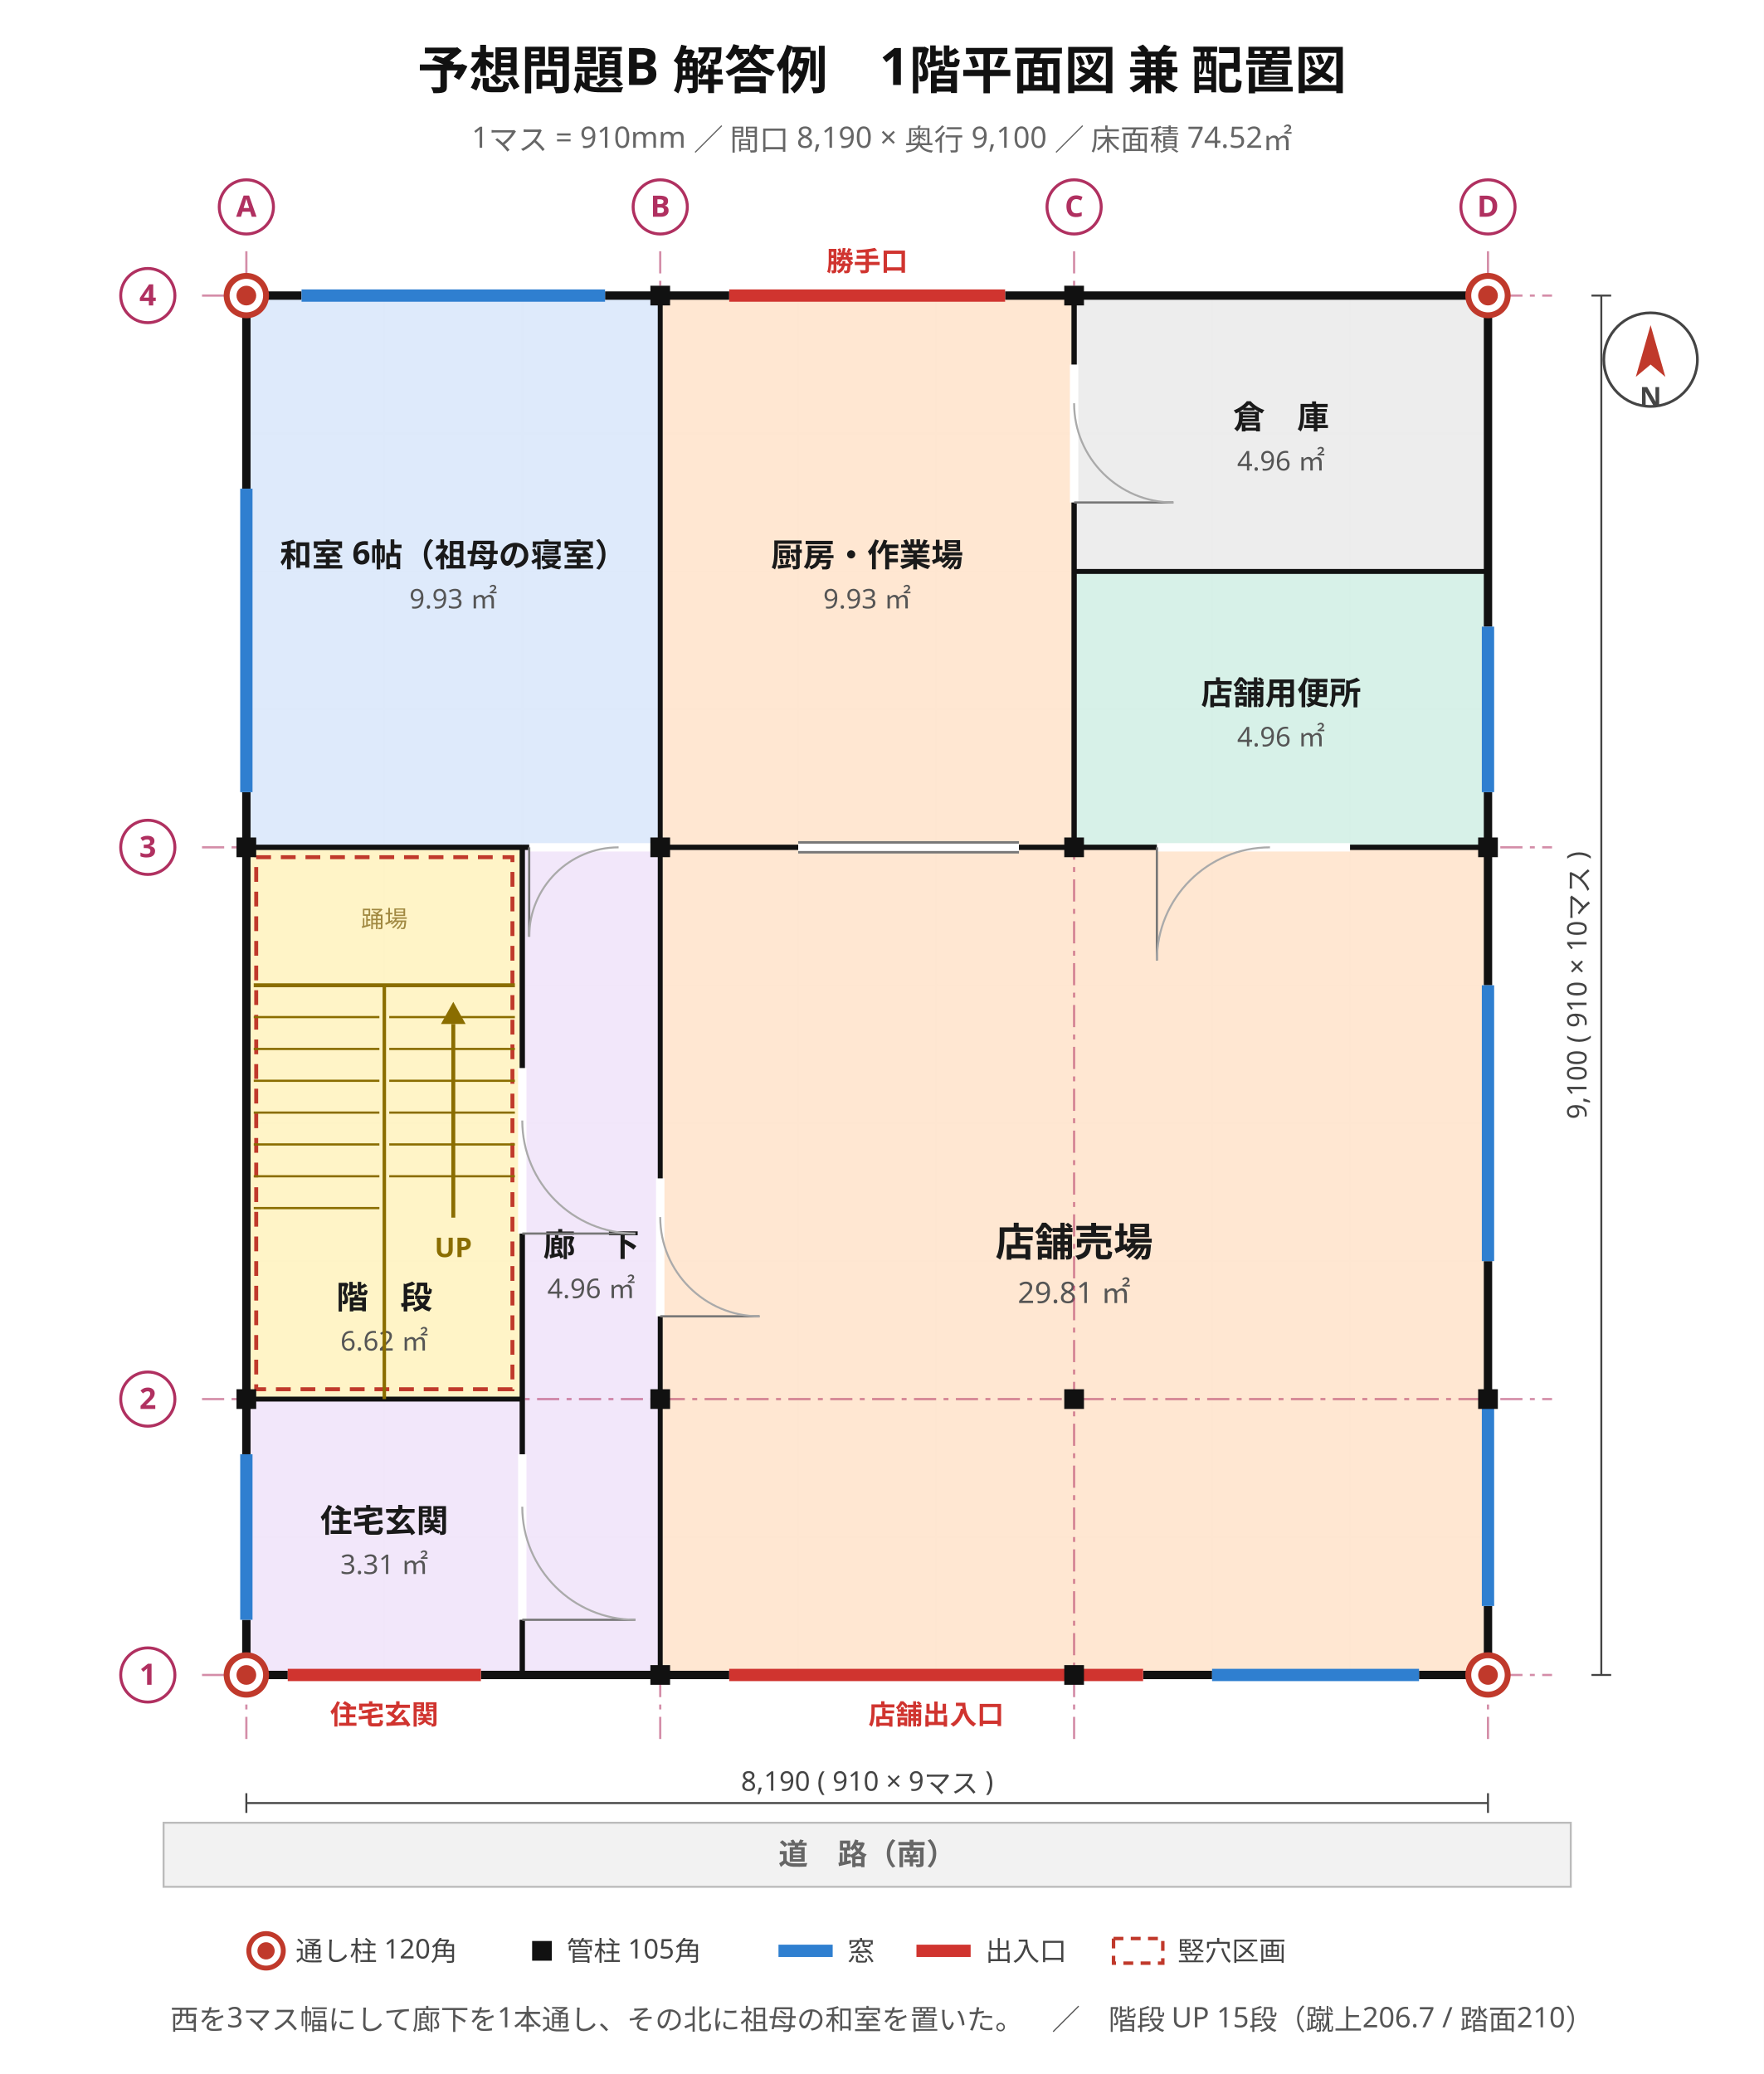
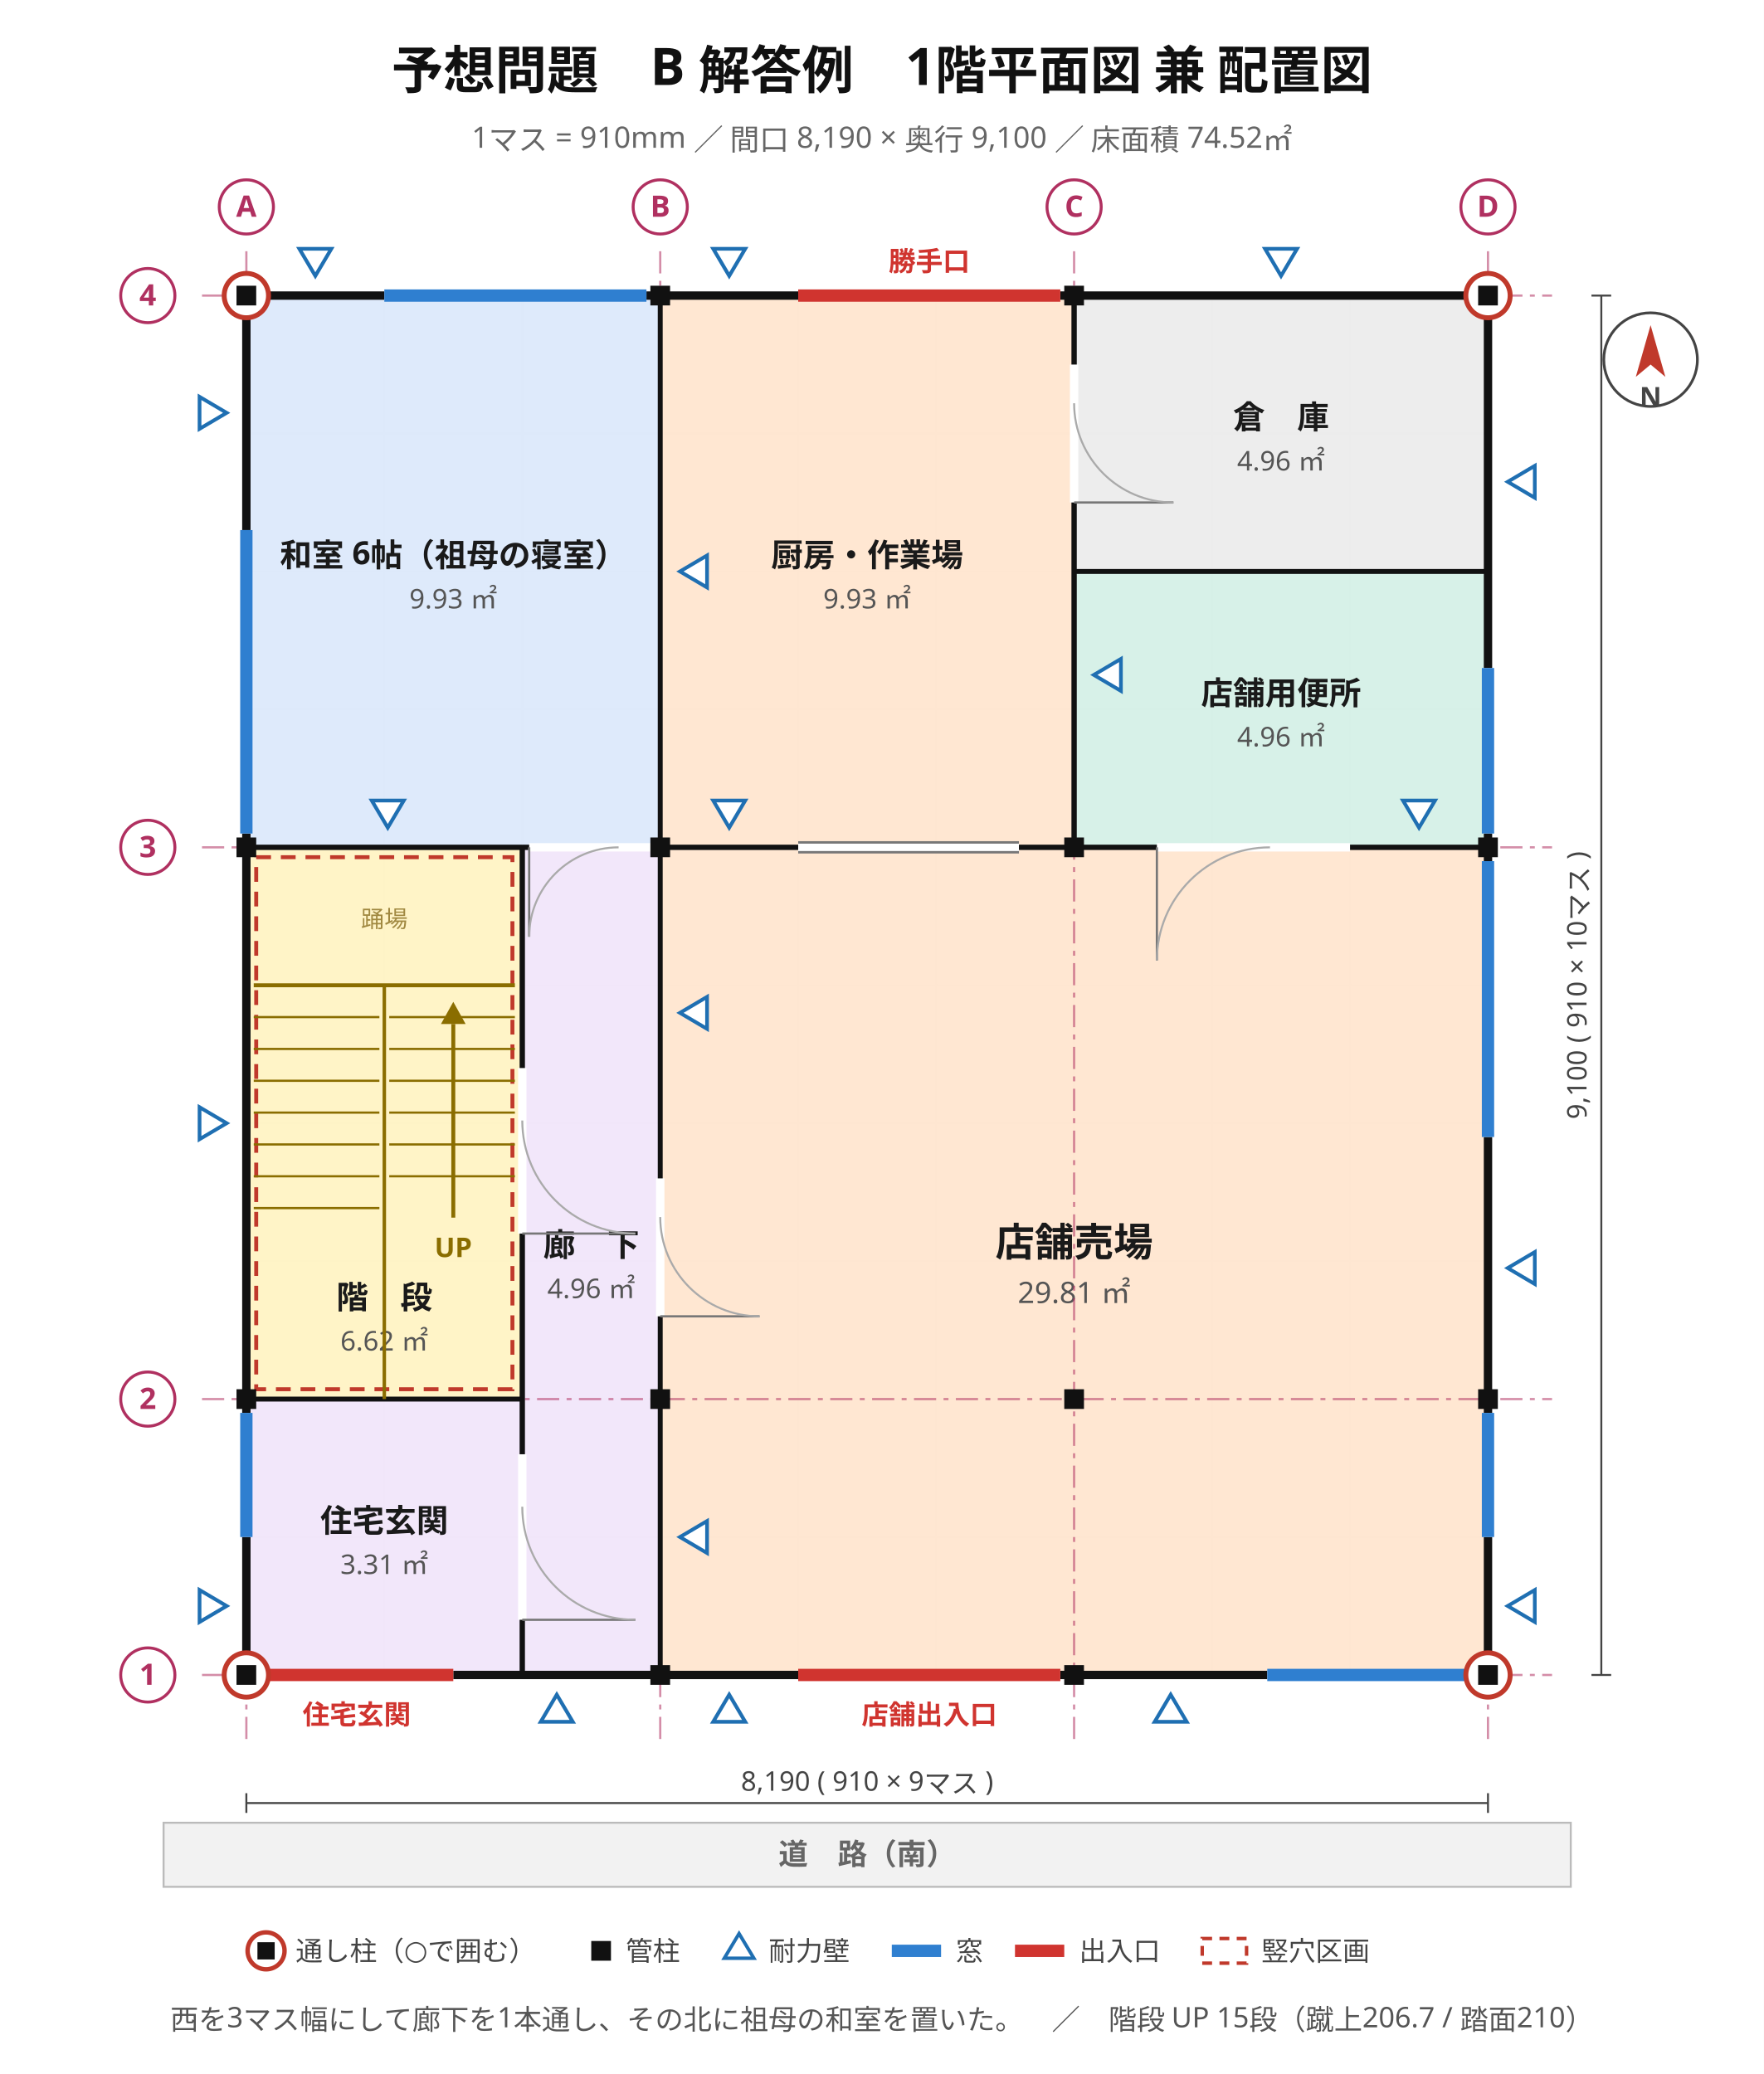
<svg xmlns="http://www.w3.org/2000/svg" viewBox="0 0 716 842" width="716" height="842" font-family="'Hiragino Sans','Hiragino Kaku Gothic ProN','Noto Sans JP','Yu Gothic',Meiryo,'IPAGothic',sans-serif">
  <rect width="716" height="842" fill="#ffffff" />
-   <text x="358" y="36" font-size="21" text-anchor="middle" fill="#111" font-weight="700" font-family="'Hiragino Sans','Hiragino Kaku Gothic ProN','Noto Sans JP','Yu Gothic',Meiryo,'IPAGothic',sans-serif">予想問題B 解答例　1階平面図 兼 配置図</text>
+   <text x="358" y="36" font-size="21" text-anchor="middle" fill="#111" font-weight="700" font-family="'Hiragino Sans','Hiragino Kaku Gothic ProN','Noto Sans JP','Yu Gothic',Meiryo,'IPAGothic',sans-serif">予想問題　B 解答例　1階平面図 兼 配置図</text>
  <text x="358" y="60" font-size="12" text-anchor="middle" fill="#666" font-weight="400" font-family="'Hiragino Sans','Hiragino Kaku Gothic ProN','Noto Sans JP','Yu Gothic',Meiryo,'IPAGothic',sans-serif">1マス = 910mm ／ 間口 8,190 × 奥行 9,100 ／ 床面積 74.52㎡</text>
  <line x1="100" y1="120" x2="100" y2="680" stroke="#e8e8e8" stroke-width="0.7" />
  <line x1="156" y1="120" x2="156" y2="680" stroke="#e8e8e8" stroke-width="0.7" />
  <line x1="212" y1="120" x2="212" y2="680" stroke="#e8e8e8" stroke-width="0.7" />
  <line x1="268" y1="120" x2="268" y2="680" stroke="#e8e8e8" stroke-width="0.7" />
  <line x1="324" y1="120" x2="324" y2="680" stroke="#e8e8e8" stroke-width="0.7" />
  <line x1="380" y1="120" x2="380" y2="680" stroke="#e8e8e8" stroke-width="0.7" />
  <line x1="436" y1="120" x2="436" y2="680" stroke="#e8e8e8" stroke-width="0.7" />
  <line x1="492" y1="120" x2="492" y2="680" stroke="#e8e8e8" stroke-width="0.7" />
  <line x1="548" y1="120" x2="548" y2="680" stroke="#e8e8e8" stroke-width="0.7" />
  <line x1="604" y1="120" x2="604" y2="680" stroke="#e8e8e8" stroke-width="0.7" />
  <line x1="100" y1="680" x2="604" y2="680" stroke="#e8e8e8" stroke-width="0.7" />
  <line x1="100" y1="624" x2="604" y2="624" stroke="#e8e8e8" stroke-width="0.7" />
  <line x1="100" y1="568" x2="604" y2="568" stroke="#e8e8e8" stroke-width="0.7" />
  <line x1="100" y1="512" x2="604" y2="512" stroke="#e8e8e8" stroke-width="0.7" />
  <line x1="100" y1="456" x2="604" y2="456" stroke="#e8e8e8" stroke-width="0.7" />
  <line x1="100" y1="400" x2="604" y2="400" stroke="#e8e8e8" stroke-width="0.7" />
  <line x1="100" y1="344" x2="604" y2="344" stroke="#e8e8e8" stroke-width="0.7" />
  <line x1="100" y1="288" x2="604" y2="288" stroke="#e8e8e8" stroke-width="0.7" />
  <line x1="100" y1="232" x2="604" y2="232" stroke="#e8e8e8" stroke-width="0.7" />
  <line x1="100" y1="176" x2="604" y2="176" stroke="#e8e8e8" stroke-width="0.7" />
  <line x1="100" y1="120" x2="604" y2="120" stroke="#e8e8e8" stroke-width="0.7" />
  <rect x="100" y="568" width="112" height="112" fill="#f1e6fa" stroke="#8b62b5" stroke-width="1.2" opacity="0.95" />
  <text x="156" y="622" font-size="13" text-anchor="middle" fill="#1a1a1a" font-weight="700" font-family="'Hiragino Sans','Hiragino Kaku Gothic ProN','Noto Sans JP','Yu Gothic',Meiryo,'IPAGothic',sans-serif">住宅玄関</text>
  <text x="156" y="639" font-size="11" text-anchor="middle" fill="#555" font-weight="400" font-family="'Hiragino Sans','Hiragino Kaku Gothic ProN','Noto Sans JP','Yu Gothic',Meiryo,'IPAGothic',sans-serif">3.31 ㎡</text>
  <rect x="100" y="344" width="112" height="224" fill="#fff3c4" stroke="#bb9508" stroke-width="1.2" opacity="0.95" />
  <text x="156" y="531.28" font-size="13" text-anchor="middle" fill="#1a1a1a" font-weight="700" font-family="'Hiragino Sans','Hiragino Kaku Gothic ProN','Noto Sans JP','Yu Gothic',Meiryo,'IPAGothic',sans-serif">階　段</text>
  <text x="156" y="548.28" font-size="11" text-anchor="middle" fill="#555" font-weight="400" font-family="'Hiragino Sans','Hiragino Kaku Gothic ProN','Noto Sans JP','Yu Gothic',Meiryo,'IPAGothic',sans-serif">6.62 ㎡</text>
  <rect x="212" y="344" width="56" height="336" fill="#f1e6fa" stroke="#8b62b5" stroke-width="1.2" opacity="0.95" />
  <text x="240" y="510" font-size="13" text-anchor="middle" fill="#1a1a1a" font-weight="700" font-family="'Hiragino Sans','Hiragino Kaku Gothic ProN','Noto Sans JP','Yu Gothic',Meiryo,'IPAGothic',sans-serif">廊　下</text>
  <text x="240" y="527" font-size="11" text-anchor="middle" fill="#555" font-weight="400" font-family="'Hiragino Sans','Hiragino Kaku Gothic ProN','Noto Sans JP','Yu Gothic',Meiryo,'IPAGothic',sans-serif">4.96 ㎡</text>
  <rect x="100" y="120" width="168" height="224" fill="#dce9fb" stroke="#4a76b8" stroke-width="1.2" opacity="0.95" />
  <text x="184" y="230" font-size="13" text-anchor="middle" fill="#1a1a1a" font-weight="700" font-family="'Hiragino Sans','Hiragino Kaku Gothic ProN','Noto Sans JP','Yu Gothic',Meiryo,'IPAGothic',sans-serif">和室 6帖（祖母の寝室）</text>
  <text x="184" y="247" font-size="11" text-anchor="middle" fill="#555" font-weight="400" font-family="'Hiragino Sans','Hiragino Kaku Gothic ProN','Noto Sans JP','Yu Gothic',Meiryo,'IPAGothic',sans-serif">9.93 ㎡</text>
  <rect x="268" y="344" width="336" height="336" fill="#ffe6d0" stroke="#c9762f" stroke-width="1.2" opacity="0.95" />
  <text x="436" y="510" font-size="16" text-anchor="middle" fill="#1a1a1a" font-weight="700" font-family="'Hiragino Sans','Hiragino Kaku Gothic ProN','Noto Sans JP','Yu Gothic',Meiryo,'IPAGothic',sans-serif">店舗売場</text>
  <text x="436" y="529" font-size="12" text-anchor="middle" fill="#555" font-weight="400" font-family="'Hiragino Sans','Hiragino Kaku Gothic ProN','Noto Sans JP','Yu Gothic',Meiryo,'IPAGothic',sans-serif">29.81 ㎡</text>
  <rect x="268" y="120" width="168" height="224" fill="#ffe6d0" stroke="#c9762f" stroke-width="1.2" opacity="0.95" />
  <text x="352" y="230" font-size="13" text-anchor="middle" fill="#1a1a1a" font-weight="700" font-family="'Hiragino Sans','Hiragino Kaku Gothic ProN','Noto Sans JP','Yu Gothic',Meiryo,'IPAGothic',sans-serif">厨房・作業場</text>
  <text x="352" y="247" font-size="11" text-anchor="middle" fill="#555" font-weight="400" font-family="'Hiragino Sans','Hiragino Kaku Gothic ProN','Noto Sans JP','Yu Gothic',Meiryo,'IPAGothic',sans-serif">9.93 ㎡</text>
  <rect x="436" y="232" width="168" height="112" fill="#d5f0e7" stroke="#2f9077" stroke-width="1.2" opacity="0.95" />
  <text x="520" y="286" font-size="13" text-anchor="middle" fill="#1a1a1a" font-weight="700" font-family="'Hiragino Sans','Hiragino Kaku Gothic ProN','Noto Sans JP','Yu Gothic',Meiryo,'IPAGothic',sans-serif">店舗用便所</text>
  <text x="520" y="303" font-size="11" text-anchor="middle" fill="#555" font-weight="400" font-family="'Hiragino Sans','Hiragino Kaku Gothic ProN','Noto Sans JP','Yu Gothic',Meiryo,'IPAGothic',sans-serif">4.96 ㎡</text>
  <rect x="436" y="120" width="168" height="112" fill="#ececec" stroke="#8a8a8a" stroke-width="1.2" opacity="0.95" />
  <text x="520" y="174" font-size="13" text-anchor="middle" fill="#1a1a1a" font-weight="700" font-family="'Hiragino Sans','Hiragino Kaku Gothic ProN','Noto Sans JP','Yu Gothic',Meiryo,'IPAGothic',sans-serif">倉　庫</text>
  <text x="520" y="191" font-size="11" text-anchor="middle" fill="#555" font-weight="400" font-family="'Hiragino Sans','Hiragino Kaku Gothic ProN','Noto Sans JP','Yu Gothic',Meiryo,'IPAGothic',sans-serif">4.96 ㎡</text>
  <line x1="100" y1="102" x2="100" y2="706" stroke="#b03060" stroke-width="0.9" stroke-dasharray="9 3 2 3" opacity="0.55" />
  <line x1="268" y1="102" x2="268" y2="706" stroke="#b03060" stroke-width="0.9" stroke-dasharray="9 3 2 3" opacity="0.55" />
  <line x1="436" y1="102" x2="436" y2="706" stroke="#b03060" stroke-width="0.9" stroke-dasharray="9 3 2 3" opacity="0.55" />
  <line x1="604" y1="102" x2="604" y2="706" stroke="#b03060" stroke-width="0.9" stroke-dasharray="9 3 2 3" opacity="0.55" />
  <line x1="82" y1="680" x2="630" y2="680" stroke="#b03060" stroke-width="0.9" stroke-dasharray="9 3 2 3" opacity="0.55" />
  <line x1="82" y1="568" x2="630" y2="568" stroke="#b03060" stroke-width="0.9" stroke-dasharray="9 3 2 3" opacity="0.55" />
  <line x1="82" y1="344" x2="630" y2="344" stroke="#b03060" stroke-width="0.9" stroke-dasharray="9 3 2 3" opacity="0.55" />
  <line x1="82" y1="120" x2="630" y2="120" stroke="#b03060" stroke-width="0.9" stroke-dasharray="9 3 2 3" opacity="0.55" />
  <rect x="100" y="120" width="504" height="560" stroke="#111" stroke-width="3.4" fill="none" />
-   <line x1="296" y1="680" x2="464" y2="680" stroke="#ffffff" stroke-width="4.2" />
-   <line x1="296" y1="680" x2="464" y2="680" stroke="#d0342f" stroke-width="5.0" />
-   <text x="380" y="700" font-size="11" text-anchor="middle" fill="#d0342f" font-weight="700" font-family="'Hiragino Sans','Hiragino Kaku Gothic ProN','Noto Sans JP','Yu Gothic',Meiryo,'IPAGothic',sans-serif">店舗出入口</text>
-   <line x1="116.8" y1="680" x2="195.2" y2="680" stroke="#ffffff" stroke-width="4.2" />
-   <line x1="116.8" y1="680" x2="195.2" y2="680" stroke="#d0342f" stroke-width="5.0" />
-   <text x="156" y="700" font-size="11" text-anchor="middle" fill="#d0342f" font-weight="700" font-family="'Hiragino Sans','Hiragino Kaku Gothic ProN','Noto Sans JP','Yu Gothic',Meiryo,'IPAGothic',sans-serif">住宅玄関</text>
-   <line x1="492" y1="680" x2="576" y2="680" stroke="#ffffff" stroke-width="4.2" />
-   <line x1="492" y1="680" x2="576" y2="680" stroke="#2f7fd0" stroke-width="5.0" />
-   <line x1="296" y1="120" x2="408" y2="120" stroke="#ffffff" stroke-width="4.2" />
-   <line x1="296" y1="120" x2="408" y2="120" stroke="#d0342f" stroke-width="5.0" />
-   <text x="352" y="110" font-size="11" text-anchor="middle" fill="#d0342f" font-weight="700" font-family="'Hiragino Sans','Hiragino Kaku Gothic ProN','Noto Sans JP','Yu Gothic',Meiryo,'IPAGothic',sans-serif">勝手口</text>
-   <line x1="122.4" y1="120" x2="245.6" y2="120" stroke="#ffffff" stroke-width="4.2" />
-   <line x1="122.4" y1="120" x2="245.6" y2="120" stroke="#2f7fd0" stroke-width="5.0" />
-   <line x1="100" y1="321.6" x2="100" y2="198.4" stroke="#ffffff" stroke-width="4.2" />
-   <line x1="100" y1="321.6" x2="100" y2="198.4" stroke="#2f7fd0" stroke-width="5.0" />
-   <line x1="100" y1="657.6" x2="100" y2="590.4" stroke="#ffffff" stroke-width="4.2" />
-   <line x1="100" y1="657.6" x2="100" y2="590.4" stroke="#2f7fd0" stroke-width="5.0" />
-   <line x1="604" y1="652" x2="604" y2="568" stroke="#ffffff" stroke-width="4.2" />
-   <line x1="604" y1="652" x2="604" y2="568" stroke="#2f7fd0" stroke-width="5.0" />
-   <line x1="604" y1="512" x2="604" y2="400" stroke="#ffffff" stroke-width="4.2" />
-   <line x1="604" y1="512" x2="604" y2="400" stroke="#2f7fd0" stroke-width="5.0" />
-   <line x1="604" y1="321.6" x2="604" y2="254.4" stroke="#ffffff" stroke-width="4.2" />
-   <line x1="604" y1="321.6" x2="604" y2="254.4" stroke="#2f7fd0" stroke-width="5.0" />
-   <line x1="436" y1="344" x2="604" y2="344" stroke="#111" stroke-width="2.0" />
+   <line x1="324" y1="680" x2="430.4" y2="680" stroke="#ffffff" stroke-width="4.2" />
+   <line x1="324" y1="680" x2="430.4" y2="680" stroke="#d0342f" stroke-width="5.0" />
+   <text x="377.2" y="700" font-size="11" text-anchor="middle" fill="#d0342f" font-weight="700" font-family="'Hiragino Sans','Hiragino Kaku Gothic ProN','Noto Sans JP','Yu Gothic',Meiryo,'IPAGothic',sans-serif">店舗出入口</text>
+   <line x1="105.6" y1="680" x2="184" y2="680" stroke="#ffffff" stroke-width="4.2" />
+   <line x1="105.6" y1="680" x2="184" y2="680" stroke="#d0342f" stroke-width="5.0" />
+   <text x="144.8" y="700" font-size="11" text-anchor="middle" fill="#d0342f" font-weight="700" font-family="'Hiragino Sans','Hiragino Kaku Gothic ProN','Noto Sans JP','Yu Gothic',Meiryo,'IPAGothic',sans-serif">住宅玄関</text>
+   <line x1="514.4" y1="680" x2="598.4" y2="680" stroke="#ffffff" stroke-width="4.2" />
+   <line x1="514.4" y1="680" x2="598.4" y2="680" stroke="#2f7fd0" stroke-width="5.0" />
+   <line x1="324" y1="120" x2="430.4" y2="120" stroke="#ffffff" stroke-width="4.2" />
+   <line x1="324" y1="120" x2="430.4" y2="120" stroke="#d0342f" stroke-width="5.0" />
+   <text x="377.2" y="110" font-size="11" text-anchor="middle" fill="#d0342f" font-weight="700" font-family="'Hiragino Sans','Hiragino Kaku Gothic ProN','Noto Sans JP','Yu Gothic',Meiryo,'IPAGothic',sans-serif">勝手口</text>
+   <line x1="156" y1="120" x2="262.4" y2="120" stroke="#ffffff" stroke-width="4.2" />
+   <line x1="156" y1="120" x2="262.4" y2="120" stroke="#2f7fd0" stroke-width="5.0" />
+   <line x1="100" y1="338.4" x2="100" y2="215.2" stroke="#ffffff" stroke-width="4.2" />
+   <line x1="100" y1="338.4" x2="100" y2="215.2" stroke="#2f7fd0" stroke-width="5.0" />
+   <line x1="100" y1="624" x2="100" y2="573.6" stroke="#ffffff" stroke-width="4.2" />
+   <line x1="100" y1="624" x2="100" y2="573.6" stroke="#2f7fd0" stroke-width="5.0" />
+   <line x1="604" y1="624" x2="604" y2="573.6" stroke="#ffffff" stroke-width="4.2" />
+   <line x1="604" y1="624" x2="604" y2="573.6" stroke="#2f7fd0" stroke-width="5.0" />
+   <line x1="604" y1="461.6" x2="604" y2="349.6" stroke="#ffffff" stroke-width="4.2" />
+   <line x1="604" y1="461.6" x2="604" y2="349.6" stroke="#2f7fd0" stroke-width="5.0" />
+   <line x1="604" y1="338.4" x2="604" y2="271.2" stroke="#ffffff" stroke-width="4.2" />
+   <line x1="604" y1="338.4" x2="604" y2="271.2" stroke="#2f7fd0" stroke-width="5.0" />
+   <line x1="436" y1="232" x2="436" y2="120" stroke="#111" stroke-width="2.0" />
+   <line x1="268" y1="680" x2="268" y2="344" stroke="#111" stroke-width="2.0" />
+   <line x1="212" y1="680" x2="212" y2="344" stroke="#111" stroke-width="2.0" />
  <line x1="436" y1="232" x2="604" y2="232" stroke="#111" stroke-width="2.0" />
-   <line x1="100" y1="344" x2="212" y2="344" stroke="#111" stroke-width="2.0" />
-   <line x1="436" y1="344" x2="436" y2="120" stroke="#111" stroke-width="2.0" />
-   <line x1="100" y1="568" x2="212" y2="568" stroke="#111" stroke-width="2.0" />
-   <line x1="436" y1="232" x2="436" y2="120" stroke="#111" stroke-width="2.0" />
-   <line x1="268" y1="344" x2="436" y2="344" stroke="#111" stroke-width="2.0" />
-   <line x1="268" y1="344" x2="604" y2="344" stroke="#111" stroke-width="2.0" />
-   <line x1="212" y1="680" x2="212" y2="344" stroke="#111" stroke-width="2.0" />
  <line x1="212" y1="568" x2="212" y2="344" stroke="#111" stroke-width="2.0" />
  <line x1="268" y1="344" x2="268" y2="120" stroke="#111" stroke-width="2.0" />
-   <line x1="268" y1="680" x2="268" y2="344" stroke="#111" stroke-width="2.0" />
+   <line x1="436" y1="344" x2="604" y2="344" stroke="#111" stroke-width="2.0" />
+   <line x1="100" y1="344" x2="212" y2="344" stroke="#111" stroke-width="2.0" />
+   <line x1="100" y1="568" x2="212" y2="568" stroke="#111" stroke-width="2.0" />
+   <line x1="268" y1="344" x2="436" y2="344" stroke="#111" stroke-width="2.0" />
+   <line x1="212" y1="680" x2="212" y2="568" stroke="#111" stroke-width="2.0" />
+   <line x1="268" y1="344" x2="604" y2="344" stroke="#111" stroke-width="2.0" />
+   <line x1="436" y1="344" x2="436" y2="232" stroke="#111" stroke-width="2.0" />
+   <line x1="100" y1="344" x2="268" y2="344" stroke="#111" stroke-width="2.0" />
  <line x1="212" y1="344" x2="268" y2="344" stroke="#111" stroke-width="2.0" />
-   <line x1="212" y1="680" x2="212" y2="568" stroke="#111" stroke-width="2.0" />
-   <line x1="100" y1="344" x2="268" y2="344" stroke="#111" stroke-width="2.0" />
-   <line x1="436" y1="344" x2="436" y2="232" stroke="#111" stroke-width="2.0" />
+   <line x1="436" y1="344" x2="436" y2="120" stroke="#111" stroke-width="2.0" />
  <line x1="212" y1="657.6" x2="212" y2="590.4" stroke="#ffffff" stroke-width="3.4" />
  <line x1="212" y1="657.6" x2="257.92" y2="657.6" stroke="#777" stroke-width="0.9" />
  <path d="M 257.9 657.6 A 45.9 45.9 0 0 1 212.0 611.7" stroke="#aaa" stroke-width="0.8" fill="none" />
  <line x1="212" y1="500.8" x2="212" y2="433.6" stroke="#ffffff" stroke-width="3.4" />
  <line x1="212" y1="500.8" x2="257.92" y2="500.8" stroke="#777" stroke-width="0.9" />
  <path d="M 257.9 500.8 A 45.9 45.9 0 0 1 212.0 454.9" stroke="#aaa" stroke-width="0.8" fill="none" />
  <line x1="214.8" y1="344" x2="265.2" y2="344" stroke="#ffffff" stroke-width="3.4" />
  <line x1="214.8" y1="344" x2="214.8" y2="380.29" stroke="#777" stroke-width="0.9" />
  <path d="M 214.8 380.3 A 36.3 36.3 0 0 1 251.1 344.0" stroke="#aaa" stroke-width="0.8" fill="none" />
  <line x1="268" y1="534.4" x2="268" y2="478.4" stroke="#ffffff" stroke-width="3.4" />
  <line x1="268" y1="534.4" x2="308.32" y2="534.4" stroke="#777" stroke-width="0.9" />
  <path d="M 308.3 534.4 A 40.3 40.3 0 0 1 268.0 494.1" stroke="#aaa" stroke-width="0.8" fill="none" />
  <line x1="324" y1="344" x2="413.6" y2="344" stroke="#ffffff" stroke-width="3.4" />
  <line x1="324" y1="342" x2="413.6" y2="342" stroke="#777" stroke-width="1.0" />
  <line x1="324" y1="346" x2="413.6" y2="346" stroke="#777" stroke-width="1.0" />
  <line x1="469.6" y1="344" x2="548" y2="344" stroke="#ffffff" stroke-width="3.4" />
  <line x1="469.6" y1="344" x2="469.6" y2="389.92" stroke="#777" stroke-width="0.9" />
  <path d="M 469.6 389.9 A 45.9 45.9 0 0 1 515.5 344.0" stroke="#aaa" stroke-width="0.8" fill="none" />
  <line x1="436" y1="204" x2="436" y2="148" stroke="#ffffff" stroke-width="3.4" />
  <line x1="436" y1="204" x2="476.32" y2="204" stroke="#777" stroke-width="0.9" />
  <path d="M 476.3 204.0 A 40.3 40.3 0 0 1 436.0 163.7" stroke="#aaa" stroke-width="0.8" fill="none" />
  <rect x="104" y="348" width="104" height="216" fill="none" stroke="#c0392b" stroke-width="1.6" stroke-dasharray="6 4" />
  <line x1="103" y1="400" x2="209" y2="400" stroke="#8a6d00" stroke-width="1.6" />
  <line x1="156" y1="568" x2="156" y2="400" stroke="#8a6d00" stroke-width="1.4" />
  <line x1="158" y1="412.92" x2="209" y2="412.92" stroke="#8a6d00" stroke-width="0.9" />
  <line x1="158" y1="425.85" x2="209" y2="425.85" stroke="#8a6d00" stroke-width="0.9" />
  <line x1="158" y1="438.77" x2="209" y2="438.77" stroke="#8a6d00" stroke-width="0.9" />
  <line x1="158" y1="451.69" x2="209" y2="451.69" stroke="#8a6d00" stroke-width="0.9" />
  <line x1="158" y1="464.62" x2="209" y2="464.62" stroke="#8a6d00" stroke-width="0.9" />
  <line x1="158" y1="477.54" x2="209" y2="477.54" stroke="#8a6d00" stroke-width="0.9" />
  <line x1="103" y1="412.92" x2="154" y2="412.92" stroke="#8a6d00" stroke-width="0.9" />
  <line x1="103" y1="425.85" x2="154" y2="425.85" stroke="#8a6d00" stroke-width="0.9" />
  <line x1="103" y1="438.77" x2="154" y2="438.77" stroke="#8a6d00" stroke-width="0.9" />
  <line x1="103" y1="451.69" x2="154" y2="451.69" stroke="#8a6d00" stroke-width="0.9" />
  <line x1="103" y1="464.62" x2="154" y2="464.62" stroke="#8a6d00" stroke-width="0.9" />
  <line x1="103" y1="477.54" x2="154" y2="477.54" stroke="#8a6d00" stroke-width="0.9" />
  <line x1="103" y1="490.46" x2="154" y2="490.46" stroke="#8a6d00" stroke-width="0.9" />
  <line x1="184" y1="494.34" x2="184" y2="415.72" stroke="#8a6d00" stroke-width="1.6" />
  <polygon points="184,406.72 179,415.72 189,415.72" fill="#8a6d00" />
  <text x="184" y="510.34" font-size="11" text-anchor="middle" fill="#8a6d00" font-weight="700" font-family="'Hiragino Sans','Hiragino Kaku Gothic ProN','Noto Sans JP','Yu Gothic',Meiryo,'IPAGothic',sans-serif">UP</text>
  <text x="156" y="376.48" font-size="9.5" text-anchor="middle" fill="#a08840" font-weight="400" font-family="'Hiragino Sans','Hiragino Kaku Gothic ProN','Noto Sans JP','Yu Gothic',Meiryo,'IPAGothic',sans-serif">踊場</text>
+   <polygon points="92,652 81,645.5 81,658.5" fill="#ffffff" stroke="#1f6fb2" stroke-width="1.5" />
+   <polygon points="92,456 81,449.5 81,462.5" fill="#ffffff" stroke="#1f6fb2" stroke-width="1.5" />
+   <polygon points="92,167.6 81,161.1 81,174.1" fill="#ffffff" stroke="#1f6fb2" stroke-width="1.5" />
+   <polygon points="276,624 287,617.5 287,630.5" fill="#ffffff" stroke="#1f6fb2" stroke-width="1.5" />
+   <polygon points="276,411.2 287,404.7 287,417.7" fill="#ffffff" stroke="#1f6fb2" stroke-width="1.5" />
+   <polygon points="276,232 287,225.5 287,238.5" fill="#ffffff" stroke="#1f6fb2" stroke-width="1.5" />
+   <polygon points="444,274 455,267.5 455,280.5" fill="#ffffff" stroke="#1f6fb2" stroke-width="1.5" />
+   <polygon points="612,652 623,645.5 623,658.5" fill="#ffffff" stroke="#1f6fb2" stroke-width="1.5" />
+   <polygon points="612,514.8 623,508.3 623,521.3" fill="#ffffff" stroke="#1f6fb2" stroke-width="1.5" />
+   <polygon points="612,195.6 623,189.1 623,202.1" fill="#ffffff" stroke="#1f6fb2" stroke-width="1.5" />
+   <polygon points="226,688 219.5,699 232.5,699" fill="#ffffff" stroke="#1f6fb2" stroke-width="1.5" />
+   <polygon points="296,688 289.5,699 302.5,699" fill="#ffffff" stroke="#1f6fb2" stroke-width="1.5" />
+   <polygon points="475.2,688 468.7,699 481.7,699" fill="#ffffff" stroke="#1f6fb2" stroke-width="1.5" />
+   <polygon points="157.4,336 150.9,325 163.9,325" fill="#ffffff" stroke="#1f6fb2" stroke-width="1.5" />
+   <polygon points="296,336 289.5,325 302.5,325" fill="#ffffff" stroke="#1f6fb2" stroke-width="1.5" />
+   <polygon points="576,336 569.5,325 582.5,325" fill="#ffffff" stroke="#1f6fb2" stroke-width="1.5" />
+   <polygon points="128,112 121.5,101 134.5,101" fill="#ffffff" stroke="#1f6fb2" stroke-width="1.5" />
+   <polygon points="296,112 289.5,101 302.5,101" fill="#ffffff" stroke="#1f6fb2" stroke-width="1.5" />
+   <polygon points="520,112 513.5,101 526.5,101" fill="#ffffff" stroke="#1f6fb2" stroke-width="1.5" />
  <rect x="264" y="676" width="8" height="8" fill="#111" />
  <rect x="432" y="676" width="8" height="8" fill="#111" />
  <rect x="96" y="564" width="8" height="8" fill="#111" />
  <rect x="600" y="564" width="8" height="8" fill="#111" />
  <rect x="96" y="340" width="8" height="8" fill="#111" />
  <rect x="600" y="340" width="8" height="8" fill="#111" />
  <rect x="264" y="116" width="8" height="8" fill="#111" />
  <rect x="432" y="116" width="8" height="8" fill="#111" />
  <rect x="264" y="564" width="8" height="8" fill="#111" />
  <rect x="432" y="564" width="8" height="8" fill="#111" />
  <rect x="264" y="340" width="8" height="8" fill="#111" />
  <rect x="432" y="340" width="8" height="8" fill="#111" />
-   <circle cx="100" cy="680" r="8" fill="#ffffff" stroke="#c0392b" stroke-width="2.4" />
-   <circle cx="100" cy="680" r="4" fill="#c0392b" />
-   <circle cx="604" cy="680" r="8" fill="#ffffff" stroke="#c0392b" stroke-width="2.4" />
-   <circle cx="604" cy="680" r="4" fill="#c0392b" />
-   <circle cx="100" cy="120" r="8" fill="#ffffff" stroke="#c0392b" stroke-width="2.4" />
-   <circle cx="100" cy="120" r="4" fill="#c0392b" />
-   <circle cx="604" cy="120" r="8" fill="#ffffff" stroke="#c0392b" stroke-width="2.4" />
-   <circle cx="604" cy="120" r="4" fill="#c0392b" />
+   <circle cx="100" cy="680" r="9" fill="#ffffff" stroke="#c0392b" stroke-width="2.0" />
+   <rect x="96" y="676" width="8" height="8" fill="#111" />
+   <circle cx="604" cy="680" r="9" fill="#ffffff" stroke="#c0392b" stroke-width="2.0" />
+   <rect x="600" y="676" width="8" height="8" fill="#111" />
+   <circle cx="100" cy="120" r="9" fill="#ffffff" stroke="#c0392b" stroke-width="2.0" />
+   <rect x="96" y="116" width="8" height="8" fill="#111" />
+   <circle cx="604" cy="120" r="9" fill="#ffffff" stroke="#c0392b" stroke-width="2.0" />
+   <rect x="600" y="116" width="8" height="8" fill="#111" />
  <circle cx="100" cy="84" r="11" fill="#ffffff" stroke="#b03060" stroke-width="1.2" />
  <text x="100" y="88" font-size="12" text-anchor="middle" fill="#b03060" font-weight="700" font-family="'Hiragino Sans','Hiragino Kaku Gothic ProN','Noto Sans JP','Yu Gothic',Meiryo,'IPAGothic',sans-serif">A</text>
  <circle cx="268" cy="84" r="11" fill="#ffffff" stroke="#b03060" stroke-width="1.2" />
  <text x="268" y="88" font-size="12" text-anchor="middle" fill="#b03060" font-weight="700" font-family="'Hiragino Sans','Hiragino Kaku Gothic ProN','Noto Sans JP','Yu Gothic',Meiryo,'IPAGothic',sans-serif">B</text>
  <circle cx="436" cy="84" r="11" fill="#ffffff" stroke="#b03060" stroke-width="1.2" />
  <text x="436" y="88" font-size="12" text-anchor="middle" fill="#b03060" font-weight="700" font-family="'Hiragino Sans','Hiragino Kaku Gothic ProN','Noto Sans JP','Yu Gothic',Meiryo,'IPAGothic',sans-serif">C</text>
  <circle cx="604" cy="84" r="11" fill="#ffffff" stroke="#b03060" stroke-width="1.2" />
  <text x="604" y="88" font-size="12" text-anchor="middle" fill="#b03060" font-weight="700" font-family="'Hiragino Sans','Hiragino Kaku Gothic ProN','Noto Sans JP','Yu Gothic',Meiryo,'IPAGothic',sans-serif">D</text>
  <circle cx="60" cy="680" r="11" fill="#ffffff" stroke="#b03060" stroke-width="1.2" />
  <text x="60" y="684" font-size="12" text-anchor="middle" fill="#b03060" font-weight="700" font-family="'Hiragino Sans','Hiragino Kaku Gothic ProN','Noto Sans JP','Yu Gothic',Meiryo,'IPAGothic',sans-serif">1</text>
  <circle cx="60" cy="568" r="11" fill="#ffffff" stroke="#b03060" stroke-width="1.2" />
  <text x="60" y="572" font-size="12" text-anchor="middle" fill="#b03060" font-weight="700" font-family="'Hiragino Sans','Hiragino Kaku Gothic ProN','Noto Sans JP','Yu Gothic',Meiryo,'IPAGothic',sans-serif">2</text>
  <circle cx="60" cy="344" r="11" fill="#ffffff" stroke="#b03060" stroke-width="1.2" />
  <text x="60" y="348" font-size="12" text-anchor="middle" fill="#b03060" font-weight="700" font-family="'Hiragino Sans','Hiragino Kaku Gothic ProN','Noto Sans JP','Yu Gothic',Meiryo,'IPAGothic',sans-serif">3</text>
  <circle cx="60" cy="120" r="11" fill="#ffffff" stroke="#b03060" stroke-width="1.2" />
  <text x="60" y="124" font-size="12" text-anchor="middle" fill="#b03060" font-weight="700" font-family="'Hiragino Sans','Hiragino Kaku Gothic ProN','Noto Sans JP','Yu Gothic',Meiryo,'IPAGothic',sans-serif">4</text>
  <line x1="100" y1="732" x2="604" y2="732" stroke="#444" stroke-width="0.8" />
  <line x1="100" y1="728" x2="100" y2="736" stroke="#444" stroke-width="0.8" />
  <line x1="604" y1="728" x2="604" y2="736" stroke="#444" stroke-width="0.8" />
  <text x="352" y="727" font-size="11" text-anchor="middle" fill="#444" font-weight="400" font-family="'Hiragino Sans','Hiragino Kaku Gothic ProN','Noto Sans JP','Yu Gothic',Meiryo,'IPAGothic',sans-serif">8,190  ( 910 × 9マス )</text>
  <line x1="650" y1="680" x2="650" y2="120" stroke="#444" stroke-width="0.8" />
  <line x1="646" y1="680" x2="654" y2="680" stroke="#444" stroke-width="0.8" />
  <line x1="646" y1="120" x2="654" y2="120" stroke="#444" stroke-width="0.8" />
  <g transform="translate(644,400) rotate(-90)">
    <text x="0" y="0" font-size="11" text-anchor="middle" fill="#444" font-weight="400" font-family="'Hiragino Sans','Hiragino Kaku Gothic ProN','Noto Sans JP','Yu Gothic',Meiryo,'IPAGothic',sans-serif">9,100  ( 910 × 10マス )</text>
  </g>
  <circle cx="670" cy="146" r="19" fill="#ffffff" stroke="#444" stroke-width="1.1" />
  <polygon points="670,132 664,153 670,148 676,153" fill="#c0392b" />
  <text x="670" y="165" font-size="11" text-anchor="middle" fill="#444" font-weight="700" font-family="'Hiragino Sans','Hiragino Kaku Gothic ProN','Noto Sans JP','Yu Gothic',Meiryo,'IPAGothic',sans-serif">N</text>
  <rect x="66.4" y="740" width="571.2" height="26" fill="#f2f2f2" stroke="#bbb" stroke-width="0.8" />
  <text x="352" y="757" font-size="12" text-anchor="middle" fill="#666" font-weight="700" font-family="'Hiragino Sans','Hiragino Kaku Gothic ProN','Noto Sans JP','Yu Gothic',Meiryo,'IPAGothic',sans-serif">道　路（南）</text>
-   <circle cx="108" cy="792" r="7" fill="#ffffff" stroke="#c0392b" stroke-width="2.0" />
-   <circle cx="108" cy="792" r="3.5" fill="#c0392b" />
-   <text x="120" y="796" font-size="11" text-anchor="start" fill="#444" font-weight="400" font-family="'Hiragino Sans','Hiragino Kaku Gothic ProN','Noto Sans JP','Yu Gothic',Meiryo,'IPAGothic',sans-serif">通し柱 120角</text>
-   <rect x="216" y="788" width="8" height="8" fill="#111" />
-   <text x="230" y="796" font-size="11" text-anchor="start" fill="#444" font-weight="400" font-family="'Hiragino Sans','Hiragino Kaku Gothic ProN','Noto Sans JP','Yu Gothic',Meiryo,'IPAGothic',sans-serif">管柱 105角</text>
-   <line x1="316" y1="792" x2="338" y2="792" stroke="#2f7fd0" stroke-width="5" />
-   <text x="344" y="796" font-size="11" text-anchor="start" fill="#444" font-weight="400" font-family="'Hiragino Sans','Hiragino Kaku Gothic ProN','Noto Sans JP','Yu Gothic',Meiryo,'IPAGothic',sans-serif">窓</text>
-   <line x1="372" y1="792" x2="394" y2="792" stroke="#d0342f" stroke-width="5" />
-   <text x="400" y="796" font-size="11" text-anchor="start" fill="#444" font-weight="400" font-family="'Hiragino Sans','Hiragino Kaku Gothic ProN','Noto Sans JP','Yu Gothic',Meiryo,'IPAGothic',sans-serif">出入口</text>
-   <rect x="452" y="787" width="20" height="10" fill="none" stroke="#c0392b" stroke-width="1.4" stroke-dasharray="4 3" />
-   <text x="478" y="796" font-size="11" text-anchor="start" fill="#444" font-weight="400" font-family="'Hiragino Sans','Hiragino Kaku Gothic ProN','Noto Sans JP','Yu Gothic',Meiryo,'IPAGothic',sans-serif">竪穴区画</text>
+   <circle cx="108" cy="792" r="7.5" fill="#ffffff" stroke="#c0392b" stroke-width="1.8" />
+   <rect x="104.5" y="788.5" width="7" height="7" fill="#111" />
+   <text x="120" y="796" font-size="11" text-anchor="start" fill="#444" font-weight="400" font-family="'Hiragino Sans','Hiragino Kaku Gothic ProN','Noto Sans JP','Yu Gothic',Meiryo,'IPAGothic',sans-serif">通し柱（○で囲む）</text>
+   <rect x="240" y="788" width="8" height="8" fill="#111" />
+   <text x="254" y="796" font-size="11" text-anchor="start" fill="#444" font-weight="400" font-family="'Hiragino Sans','Hiragino Kaku Gothic ProN','Noto Sans JP','Yu Gothic',Meiryo,'IPAGothic',sans-serif">管柱</text>
+   <polygon points="300,785 294,795 306,795" fill="#fff" stroke="#1f6fb2" stroke-width="1.4" />
+   <text x="312" y="796" font-size="11" text-anchor="start" fill="#444" font-weight="400" font-family="'Hiragino Sans','Hiragino Kaku Gothic ProN','Noto Sans JP','Yu Gothic',Meiryo,'IPAGothic',sans-serif">耐力壁</text>
+   <line x1="362" y1="792" x2="382" y2="792" stroke="#2f7fd0" stroke-width="5" />
+   <text x="388" y="796" font-size="11" text-anchor="start" fill="#444" font-weight="400" font-family="'Hiragino Sans','Hiragino Kaku Gothic ProN','Noto Sans JP','Yu Gothic',Meiryo,'IPAGothic',sans-serif">窓</text>
+   <line x1="412" y1="792" x2="432" y2="792" stroke="#d0342f" stroke-width="5" />
+   <text x="438" y="796" font-size="11" text-anchor="start" fill="#444" font-weight="400" font-family="'Hiragino Sans','Hiragino Kaku Gothic ProN','Noto Sans JP','Yu Gothic',Meiryo,'IPAGothic',sans-serif">出入口</text>
+   <rect x="488" y="787" width="18" height="10" fill="none" stroke="#c0392b" stroke-width="1.4" stroke-dasharray="4 3" />
+   <text x="512" y="796" font-size="11" text-anchor="start" fill="#444" font-weight="400" font-family="'Hiragino Sans','Hiragino Kaku Gothic ProN','Noto Sans JP','Yu Gothic',Meiryo,'IPAGothic',sans-serif">竪穴区画</text>
  <text x="358" y="824" font-size="11.5" text-anchor="middle" fill="#555" font-weight="400" font-family="'Hiragino Sans','Hiragino Kaku Gothic ProN','Noto Sans JP','Yu Gothic',Meiryo,'IPAGothic',sans-serif">西を3マス幅にして廊下を1本通し、その北に祖母の和室を置いた。　／　階段 UP 15段（蹴上206.7 / 踏面210）</text>
</svg>
